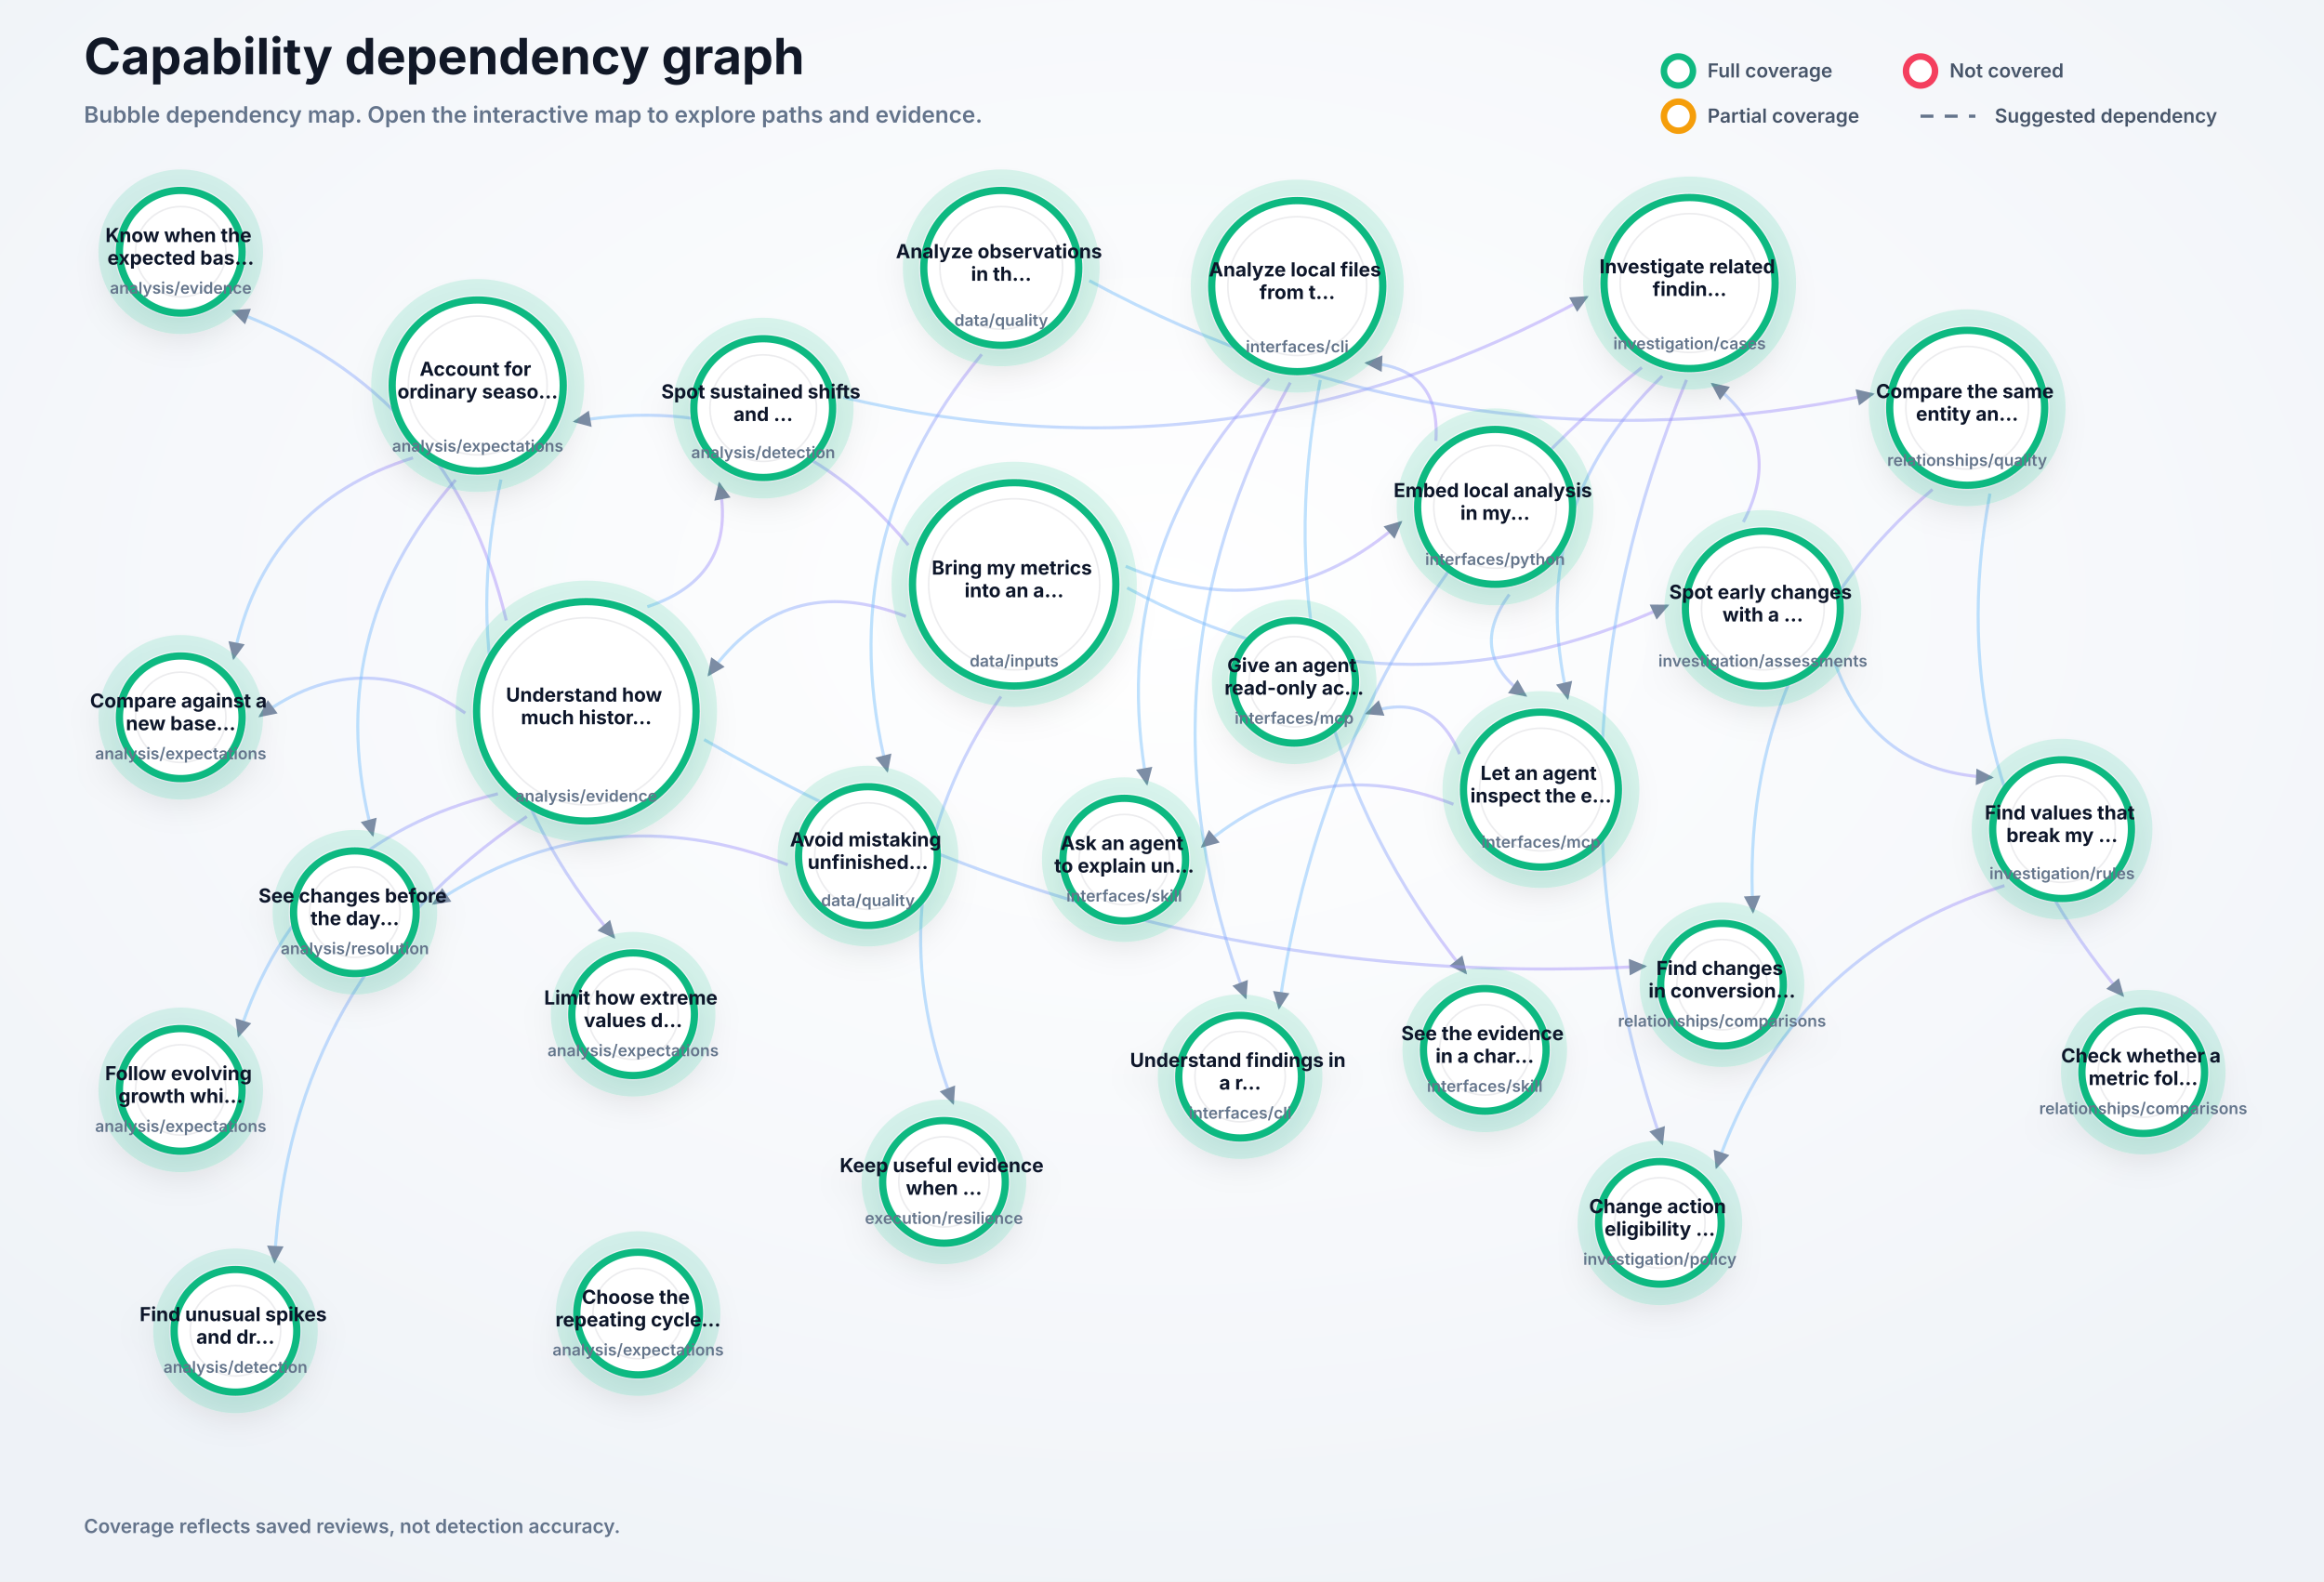
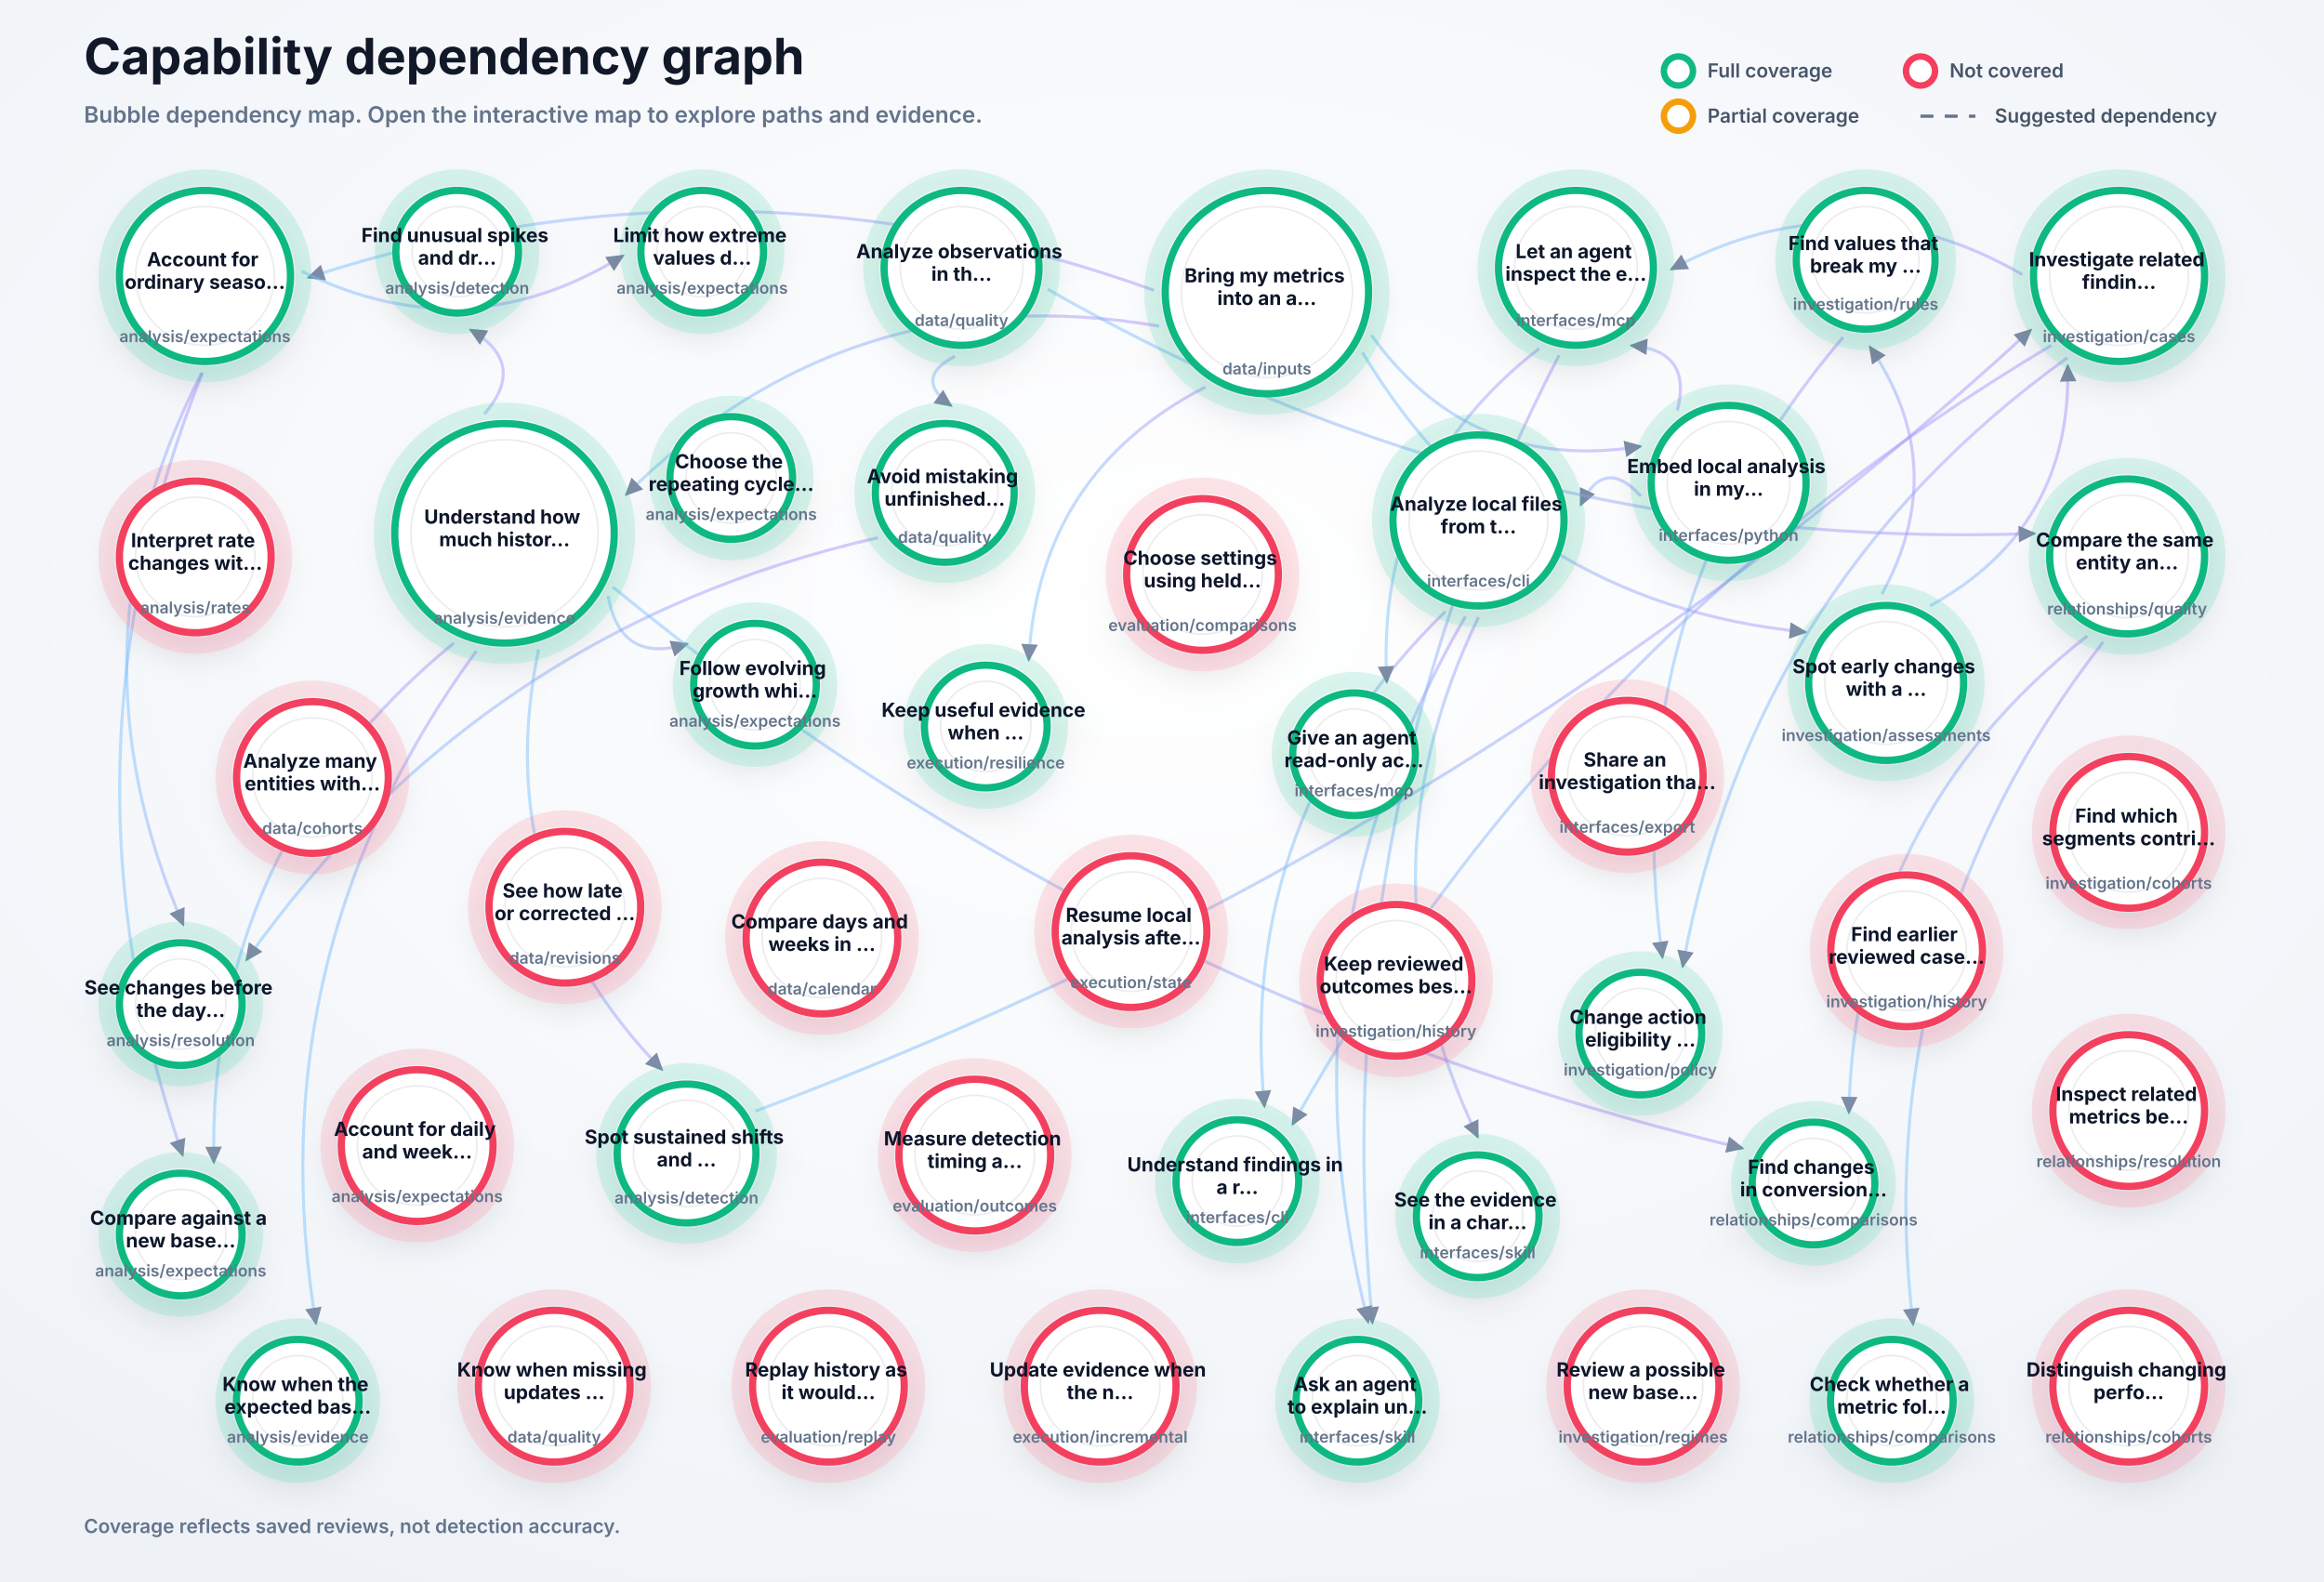
<svg xmlns="http://www.w3.org/2000/svg" width="1440" height="980" viewBox="0 0 1440 980" role="img" aria-labelledby="title desc">
  <defs>
    <radialGradient id="backdrop" cx="50%" cy="38%" r="72%">
      <stop offset="0%" stop-color="#ffffff" />
      <stop offset="58%" stop-color="#f6f8fb" />
      <stop offset="100%" stop-color="#eef2f7" />
    </radialGradient>
    <linearGradient id="link-gradient" x1="0" x2="1">
      <stop offset="0%" stop-color="#74c0fc" />
      <stop offset="100%" stop-color="#a78bfa" />
    </linearGradient>
    <filter id="shadow" x="-40%" y="-40%" width="180%" height="180%">
      <feDropShadow dx="0" dy="10" stdDeviation="10" flood-color="#0f172a" flood-opacity="0.12" />
    </filter>
    <filter id="soft-glow" x="-35%" y="-35%" width="170%" height="170%">
      <feGaussianBlur stdDeviation="5" result="blur" />
      <feMerge>
        <feMergeNode in="blur" />
        <feMergeNode in="SourceGraphic" />
      </feMerge>
    </filter>
    <marker id="arrow" markerWidth="7" markerHeight="7" refX="6" refY="3.5" orient="auto">
      <path d="M0.8,0.8 L6.6,3.5 L0.8,6.2 z" fill="#7c8da5" />
    </marker>
  </defs>
  <style>
    svg { font-family: Inter, ui-sans-serif, system-ui, -apple-system, BlinkMacSystemFont, "Segoe UI", sans-serif; overflow: hidden; }
    .chrome-title { font-size: 31px; font-weight: 740; fill: #111827; letter-spacing: 0; }
    .chrome-subtitle { font-size: 14px; font-weight: 560; fill: #64748b; }
    .legend text { font-size: 12px; font-weight: 620; fill: #475569; }
    .legend circle { stroke-width: 4; fill: #ffffff; }
    .control-label { font-size: 11px; font-weight: 650; fill: #475569; text-transform: uppercase; }
    .control-value { font-size: 11px; font-weight: 560; fill: #64748b; }
    .slider-track { stroke: #cbd5e1; stroke-width: 8; stroke-linecap: round; }
    .slider-fill { stroke: #7dd3fc; stroke-width: 8; stroke-linecap: round; }
    .slider-knob { fill: #ffffff; stroke: #0ea5e9; stroke-width: 3; filter: url(#shadow); cursor: ew-resize; }
    .scope-select-wrap { color: #475569; font-family: Inter, ui-sans-serif, system-ui, -apple-system, BlinkMacSystemFont, "Segoe UI", sans-serif; }
    .scope-select-wrap label { display: block; margin-bottom: 7px; font-size: 11px; font-weight: 650; text-transform: uppercase; }
    .scope-select-wrap select { width: 202px; height: 34px; border: 1px solid #cbd5e1; border-radius: 7px; background: rgba(255,255,255,0.9); color: #0f172a; font: 600 12px Inter, ui-sans-serif, system-ui, sans-serif; padding: 0 10px; box-shadow: 0 8px 20px rgba(15,23,42,0.08); }
    .link { fill: none; stroke: url(#link-gradient); stroke-width: 1.9; stroke-opacity: 0.46; marker-end: url(#arrow); transition: stroke-opacity 160ms ease, stroke-width 160ms ease; }
    .link.suggested { stroke: #64748b; stroke-dasharray: 8 7; stroke-opacity: 0.58; }
    .link.active { stroke-opacity: 0.9; stroke-width: 3; filter: url(#soft-glow); }
    .node { cursor: grab; filter: url(#shadow); transition: opacity 160ms ease; }
    .node:active { cursor: grabbing; }
    .node.dimmed, .link.dimmed { opacity: 0.18; }
    .node-halo { fill: transparent; stroke-width: 10; stroke-opacity: 0.14; }
    .node-ring { fill: #ffffff; stroke-width: 4.5; }
    .node-core { fill: #ffffff; stroke: rgba(15, 23, 42, 0.08); stroke-width: 1; }
    .node text { text-anchor: middle; pointer-events: none; }
    .node .label { font-size: 12px; font-weight: 720; fill: #0f172a; }
    .node .meta { font-size: 10px; font-weight: 590; fill: #64748b; text-transform: uppercase; }
    .full .node-ring, .full.legend-dot { stroke: #10b981; }
    .full .node-halo { stroke: #10b981; }
    .partial .node-ring, .partial.legend-dot { stroke: #f59e0b; }
    .partial .node-halo { stroke: #f59e0b; }
    .uncovered .node-ring, .uncovered.legend-dot { stroke: #f43f5e; }
    .uncovered .node-halo { stroke: #f43f5e; }
    .detail-card { fill: rgba(255,255,255,0.92); stroke: rgba(148,163,184,0.6); filter: url(#shadow); }
    .detail-title { font-size: 15px; font-weight: 720; fill: #111827; }
    .detail-line { font-size: 12px; font-weight: 560; fill: #475569; }
    .drag-note { font-size: 12px; font-weight: 590; fill: #64748b; }
    .node { cursor: default; }
</style>
  <rect width="1440" height="980" fill="url(#backdrop)" />
  <g transform="translate(52 46)">
    <text class="chrome-title">Capability dependency graph</text>
    <text class="chrome-subtitle" y="30">Bubble dependency map. Open the interactive map to explore paths and evidence.</text>
  </g>
  <g class="legend" transform="translate(1040 44)">
    <circle class="full legend-dot" cx="0" cy="0" r="9" />
    <text x="18" y="4">Full coverage</text>
    <circle class="partial legend-dot" cx="0" cy="28" r="9" />
    <text x="18" y="32">Partial coverage</text>
    <circle class="uncovered legend-dot" cx="150" cy="0" r="9" />
    <text x="168" y="4">Not covered</text>
    <line x1="150" y1="28" x2="184" y2="28" stroke="#64748b" stroke-width="2" stroke-dasharray="8 7" />
    <text x="196" y="32">Suggested dependency</text>
  </g>
  <g id="graph">
    <g id="links">
-       <path class="link committed" d="M561.3,382.0 Q486.0,352.4 439.1,418.3" />
-       <path class="link committed" d="M562.8,337.8 Q481.5,239.6 356.0,261.2" />
-       <path class="link committed" d="M889.7,273.2 Q892.7,227.0 846.5,224.9" />
-       <path class="link committed" d="M1080.2,323.5 Q1106.9,272.5 1060.9,237.9" />
-       <path class="link committed" d="M522.5,246.2 Q765.0,304.3 983.4,184.0" />
-       <path class="link committed" d="M935.2,368.4 Q908.7,404.9 945.4,431.1" />
-       <path class="link committed" d="M1030.0,233.0 Q944.2,316.3 971.4,432.7" />
-       <path class="link committed" d="M697.5,350.9 Q791.5,390.9 868.1,323.5" />
-       <path class="link committed" d="M698.4,364.3 Q863.1,453.3 1033.3,375.2" />
-       <path class="link committed" d="M674.9,173.9 Q904.8,298.1 1160.5,244.2" />
-       <path class="link committed" d="M401.1,376.0 Q457.2,357.5 445.7,299.6" />
-       <path class="link committed" d="M608.3,219.6 Q513.4,333.9 549.8,477.8" />
-       <path class="link committed" d="M1136.6,409.8 Q1160.8,479.1 1234.3,481.8" />
-       <path class="link committed" d="M326.4,506.0 Q179.1,604.9 170.1,782.0" />
-       <path class="link committed" d="M313.7,384.5 Q280.3,243.4 144.4,192.7" />
-       <path class="link committed" d="M308.5,491.9 Q185.9,521.7 147.8,642.0" />
-       <path class="link committed" d="M310.4,297.2 Q275.3,456.4 380.5,580.9" />
-       <path class="link committed" d="M255.9,283.7 Q163.3,312.7 144.7,408.0" />
-       <path class="link committed" d="M288.3,441.9 Q224.0,397.6 161.0,443.8" />
-       <path class="link committed" d="M488.1,535.9 Q372.1,490.7 268.6,560.0" />
-       <path class="link committed" d="M282.3,297.4 Q197.9,393.8 231.0,517.6" />
-       <path class="link committed" d="M620.2,431.6 Q538.8,549.8 590.6,683.7" />
-       <path class="link committed" d="M799.5,237.1 Q697.5,421.4 771.9,618.3" />
-       <path class="link committed" d="M1017.3,227.7 Q826.6,381.8 792.5,624.6" />
-       <path class="link committed" d="M904.4,467.3 Q887.7,427.2 846.8,442.1" />
-       <path class="link committed" d="M786.5,234.7 Q684.6,341.0 710.7,485.8" />
-       <path class="link committed" d="M900.6,498.4 Q814.9,465.0 744.9,524.6" />
-       <path class="link committed" d="M818.1,235.5 Q778.0,440.2 908.3,603.0" />
-       <path class="link committed" d="M1242.0,548.8 Q1108.8,591.3 1063.5,723.5" />
-       <path class="link committed" d="M1045.0,235.4 Q947.5,469.3 1030.0,708.8" />
-       <path class="link committed" d="M1197.4,303.3 Q1077.4,406.9 1086.2,565.1" />
-       <path class="link committed" d="M436.3,458.3 Q706.7,616.0 1019.4,598.8" />
-       <path class="link committed" d="M1233.0,305.9 Q1200.1,481.1 1315.4,617.0" />
+       <path class="link committed" d="M718.2,202.1 Q526.2,169.3 387.9,306.6" />
+       <path class="link committed" d="M715.0,179.9 Q454.4,86.0 191.0,172.0" />
+       <path class="link committed" d="M1016.7,307.4 Q993.9,282.3 979.4,313.0" />
+       <path class="link committed" d="M1196.0,375.4 Q1284.0,327.0 1281.2,226.5" />
+       <path class="link committed" d="M468.0,688.6 Q910.2,523.3 1258.4,204.4" />
+       <path class="link committed" d="M1039.3,254.3 Q1048.9,217.2 1010.7,214.1" />
+       <path class="link committed" d="M1253.0,170.1 Q1145.2,107.9 1035.5,166.9" />
+       <path class="link committed" d="M849.7,207.7 Q911.9,293.7 1016.6,276.6" />
+       <path class="link committed" d="M844.2,218.4 Q937.9,374.1 1118.8,391.7" />
+       <path class="link committed" d="M649.2,179.2 Q933.3,342.3 1260.7,330.6" />
+       <path class="link committed" d="M333.7,402.4 Q302.8,553.0 410.2,662.9" />
+       <path class="link committed" d="M591.7,220.8 Q565.5,234.3 589.4,251.5" />
+       <path class="link committed" d="M1166.0,368.2 Q1209.5,289.3 1158.6,214.9" />
+       <path class="link committed" d="M300.2,256.5 Q327.2,225.1 291.4,204.3" />
+       <path class="link committed" d="M295.2,403.4 Q158.0,591.0 195.8,820.3" />
+       <path class="link committed" d="M376.8,369.3 Q384.4,412.0 425.8,399.0" />
+       <path class="link committed" d="M186.9,168.1 Q289.2,218.7 386.1,158.4" />
+       <path class="link committed" d="M125.5,231.0 Q29.4,471.2 113.2,716.0" />
+       <path class="link committed" d="M281.2,398.5 Q128.7,523.4 132.5,720.5" />
+       <path class="link committed" d="M543.9,333.2 Q298.2,389.3 152.7,594.9" />
+       <path class="link committed" d="M125.0,231.0 Q38.1,399.4 113.6,573.2" />
+       <path class="link committed" d="M746.9,239.8 Q643.7,293.1 637.4,409.1" />
+       <path class="link committed" d="M895.6,378.9 Q765.9,505.5 783.5,685.8" />
+       <path class="link committed" d="M1271.1,214.0 Q971.5,392.6 800.9,696.8" />
+       <path class="link committed" d="M953.7,216.0 Q852.2,294.7 859.3,422.8" />
+       <path class="link committed" d="M908.0,382.0 Q788.7,588.5 847.8,819.5" />
+       <path class="link committed" d="M966.1,220.0 Q819.9,502.9 850.4,819.9" />
+       <path class="link committed" d="M916.1,382.5 Q838.2,543.5 915.7,704.7" />
+       <path class="link committed" d="M1142.0,209.0 Q999.8,376.1 1030.1,593.4" />
+       <path class="link committed" d="M1281.0,221.7 Q1085.7,362.3 1042.6,599.1" />
+       <path class="link committed" d="M1293.4,394.0 Q1149.6,506.8 1145.6,689.6" />
+       <path class="link committed" d="M379.8,363.8 Q689.8,618.3 1079.8,711.6" />
+       <path class="link committed" d="M1303.2,397.8 Q1157.6,585.1 1185.4,820.8" />
    </g>
    <g id="nodes">
-       <g class="node full" data-capability="analysis/evidence/calibrate-departures" transform="translate(363.3 440.8)">
+       <g class="node full" data-capability="analysis/evidence/calibrate-departures" transform="translate(312.6 330.5)">
        <circle class="node-halo" r="76" />
        <circle class="node-ring" r="68" />
        <circle class="node-core" r="58" />
        <text class="label" y="-3">
          <tspan x="0" dy="-3">Understand how</tspan>
          <tspan x="0" dy="14">much histor...</tspan>
        </text>
        <text class="meta" y="56">analysis/evidence</text>
      </g>
-       <g class="node full" data-capability="data/inputs/accept-analysis-requests" transform="translate(628.4 362.1)">
+       <g class="node full" data-capability="data/inputs/accept-analysis-requests" transform="translate(785.0 181.0)">
        <circle class="node-halo" r="71" />
        <circle class="node-ring" r="63" />
        <circle class="node-core" r="53" />
        <text class="label" y="-3">
          <tspan x="0" dy="-3">Bring my metrics</tspan>
          <tspan x="0" dy="14">into an a...</tspan>
        </text>
        <text class="meta" y="51">data/inputs</text>
      </g>
-       <g class="node full" data-capability="analysis/expectations/model-seasonal-level-and-growth" transform="translate(296.0 238.9)">
+       <g class="node full" data-capability="analysis/expectations/model-seasonal-level-and-growth" transform="translate(127.0 171.0)">
        <circle class="node-halo" r="61" />
        <circle class="node-ring" r="53" />
        <circle class="node-core" r="43" />
        <text class="label" y="-3">
          <tspan x="0" dy="-3">Account for</tspan>
          <tspan x="0" dy="14">ordinary seaso...</tspan>
        </text>
        <text class="meta" y="41">analysis/expectations</text>
      </g>
-       <g class="node full" data-capability="interfaces/cli/analyze-files-and-streams" transform="translate(803.8 177.3)">
+       <g class="node full" data-capability="interfaces/cli/analyze-files-and-streams" transform="translate(916.1 322.5)">
        <circle class="node-halo" r="61" />
        <circle class="node-ring" r="53" />
        <circle class="node-core" r="43" />
        <text class="label" y="-3">
          <tspan x="0" dy="-3">Analyze local files</tspan>
          <tspan x="0" dy="14">from t...</tspan>
        </text>
        <text class="meta" y="41">interfaces/cli</text>
      </g>
-       <g class="node full" data-capability="investigation/cases/group-related-evidence" transform="translate(1046.9 175.4)">
+       <g class="node full" data-capability="investigation/cases/group-related-evidence" transform="translate(1313.0 171.0)">
        <circle class="node-halo" r="61" />
        <circle class="node-ring" r="53" />
        <circle class="node-core" r="43" />
        <text class="label" y="-3">
          <tspan x="0" dy="-3">Investigate related</tspan>
          <tspan x="0" dy="14">findin...</tspan>
        </text>
        <text class="meta" y="41">investigation/cases</text>
      </g>
-       <g class="node full" data-capability="data/quality/prepare-timestamped-series" transform="translate(620.4 166.0)">
+       <g class="node full" data-capability="data/quality/prepare-timestamped-series" transform="translate(595.8 166.0)">
        <circle class="node-halo" r="56" />
        <circle class="node-ring" r="48" />
        <circle class="node-core" r="38" />
        <text class="label" y="-3">
          <tspan x="0" dy="-3">Analyze observations</tspan>
          <tspan x="0" dy="14">in th...</tspan>
        </text>
        <text class="meta" y="36">data/quality</text>
      </g>
-       <g class="node full" data-capability="interfaces/mcp/investigate-findings-and-evidence" transform="translate(954.8 489.3)">
+       <g class="node full" data-capability="interfaces/mcp/investigate-findings-and-evidence" transform="translate(976.5 166.0)">
        <circle class="node-halo" r="56" />
        <circle class="node-ring" r="48" />
        <circle class="node-core" r="38" />
        <text class="label" y="-3">
          <tspan x="0" dy="-3">Let an agent</tspan>
          <tspan x="0" dy="14">inspect the e...</tspan>
        </text>
        <text class="meta" y="36">interfaces/mcp</text>
      </g>
-       <g class="node full" data-capability="interfaces/python/analyze-through-public-api" transform="translate(926.4 314.1)">
+       <g class="node full" data-capability="interfaces/python/analyze-through-public-api" transform="translate(1071.1 299.2)">
        <circle class="node-halo" r="56" />
        <circle class="node-ring" r="48" />
        <circle class="node-core" r="38" />
        <text class="label" y="-3">
          <tspan x="0" dy="-3">Embed local analysis</tspan>
          <tspan x="0" dy="14">in my...</tspan>
        </text>
        <text class="meta" y="36">interfaces/python</text>
      </g>
-       <g class="node full" data-capability="investigation/assessments/describe-early-changes" transform="translate(1092.3 377.1)">
+       <g class="node full" data-capability="investigation/assessments/describe-early-changes" transform="translate(1168.7 423.2)">
        <circle class="node-halo" r="56" />
        <circle class="node-ring" r="48" />
        <circle class="node-core" r="38" />
        <text class="label" y="-3">
          <tspan x="0" dy="-3">Spot early changes</tspan>
          <tspan x="0" dy="14">with a ...</tspan>
        </text>
        <text class="meta" y="36">investigation/assessments</text>
      </g>
-       <g class="node full" data-capability="relationships/quality/require-compatible-sources" transform="translate(1218.9 252.7)">
+       <g class="node full" data-capability="relationships/quality/require-compatible-sources" transform="translate(1318.0 344.8)">
        <circle class="node-halo" r="56" />
        <circle class="node-ring" r="48" />
        <circle class="node-core" r="38" />
        <text class="label" y="-3">
          <tspan x="0" dy="-3">Compare the same</tspan>
          <tspan x="0" dy="14">entity an...</tspan>
        </text>
        <text class="meta" y="36">relationships/quality</text>
      </g>
-       <g class="node full" data-capability="analysis/detection/identify-residual-patterns" transform="translate(472.9 252.9)">
+       <g class="node full" data-capability="analysis/detection/identify-residual-patterns" transform="translate(425.4 714.8)">
        <circle class="node-halo" r="51" />
        <circle class="node-ring" r="43" />
        <circle class="node-core" r="33" />
        <text class="label" y="-3">
          <tspan x="0" dy="-3">Spot sustained shifts</tspan>
          <tspan x="0" dy="14">and ...</tspan>
        </text>
        <text class="meta" y="31">analysis/detection</text>
      </g>
-       <g class="node full" data-capability="data/quality/exclude-incomplete-periods" transform="translate(537.8 530.5)">
+       <g class="node full" data-capability="data/quality/exclude-incomplete-periods" transform="translate(585.4 305.4)">
        <circle class="node-halo" r="51" />
        <circle class="node-ring" r="43" />
        <circle class="node-core" r="33" />
        <text class="label" y="-3">
          <tspan x="0" dy="-3">Avoid mistaking</tspan>
          <tspan x="0" dy="14">unfinished...</tspan>
        </text>
        <text class="meta" y="31">data/quality</text>
      </g>
-       <g class="node full" data-capability="investigation/rules/check-declared-numerical-rules" transform="translate(1277.7 513.8)">
+       <g class="node full" data-capability="investigation/rules/check-declared-numerical-rules" transform="translate(1156.0 161.0)">
        <circle class="node-halo" r="51" />
        <circle class="node-ring" r="43" />
        <circle class="node-core" r="33" />
        <text class="label" y="-3">
          <tspan x="0" dy="-3">Find values that</tspan>
          <tspan x="0" dy="14">break my ...</tspan>
        </text>
        <text class="meta" y="31">investigation/rules</text>
      </g>
-       <g class="node full" data-capability="analysis/detection/report-point-anomaly-episodes" transform="translate(145.9 824.7)">
+       <g class="node full" data-capability="analysis/detection/report-point-anomaly-episodes" transform="translate(283.3 156.0)">
        <circle class="node-halo" r="46" />
        <circle class="node-ring" r="38" />
        <circle class="node-core" r="28" />
        <text class="label" y="-3">
          <tspan x="0" dy="-3">Find unusual spikes</tspan>
          <tspan x="0" dy="14">and dr...</tspan>
        </text>
        <text class="meta" y="26">analysis/detection</text>
      </g>
-       <g class="node full" data-capability="analysis/evidence/assess-reference-readiness" transform="translate(112.0 156.0)">
+       <g class="node full" data-capability="analysis/evidence/assess-reference-readiness" transform="translate(184.5 868.0)">
        <circle class="node-halo" r="46" />
        <circle class="node-ring" r="38" />
        <circle class="node-core" r="28" />
        <text class="label" y="-3">
          <tspan x="0" dy="-3">Know when the</tspan>
          <tspan x="0" dy="14">expected bas...</tspan>
        </text>
        <text class="meta" y="26">analysis/evidence</text>
      </g>
-       <g class="node full" data-capability="analysis/expectations/adapt-to-changing-growth" transform="translate(112.0 675.4)">
+       <g class="node full" data-capability="analysis/expectations/adapt-to-changing-growth" transform="translate(467.8 424.3)">
        <circle class="node-halo" r="46" />
        <circle class="node-ring" r="38" />
        <circle class="node-core" r="28" />
        <text class="label" y="-3">
          <tspan x="0" dy="-3">Follow evolving</tspan>
          <tspan x="0" dy="14">growth whi...</tspan>
        </text>
        <text class="meta" y="26">analysis/expectations</text>
      </g>
-       <g class="node full" data-capability="analysis/expectations/protect-reference-from-extremes" transform="translate(392.3 628.5)">
+       <g class="node uncovered" data-capability="analysis/expectations/model-multiple-seasonal-cycles" transform="translate(258.5 709.9)">
+         <circle class="node-halo" r="55" />
+         <circle class="node-ring" r="47" />
+         <circle class="node-core" r="37" />
+         <text class="label" y="-3">
+           <tspan x="0" dy="-3">Account for daily</tspan>
+           <tspan x="0" dy="14">and week...</tspan>
+         </text>
+         <text class="meta" y="35">analysis/expectations</text>
+       </g>
+       <g class="node full" data-capability="analysis/expectations/protect-reference-from-extremes" transform="translate(435.1 156.0)">
        <circle class="node-halo" r="46" />
        <circle class="node-ring" r="38" />
        <circle class="node-core" r="28" />
        <text class="label" y="-3">
          <tspan x="0" dy="-3">Limit how extreme</tspan>
          <tspan x="0" dy="14">values d...</tspan>
        </text>
        <text class="meta" y="26">analysis/expectations</text>
      </g>
-       <g class="node full" data-capability="analysis/expectations/reset-declared-regimes" transform="translate(112.0 444.5)">
+       <g class="node full" data-capability="analysis/expectations/reset-declared-regimes" transform="translate(112.0 765.0)">
        <circle class="node-halo" r="46" />
        <circle class="node-ring" r="38" />
        <circle class="node-core" r="28" />
        <text class="label" y="-3">
          <tspan x="0" dy="-3">Compare against a</tspan>
          <tspan x="0" dy="14">new base...</tspan>
        </text>
        <text class="meta" y="26">analysis/expectations</text>
      </g>
-       <g class="node full" data-capability="analysis/expectations/select-season-length" transform="translate(395.4 814.0)">
+       <g class="node full" data-capability="analysis/expectations/select-season-length" transform="translate(453.1 296.2)">
        <circle class="node-halo" r="46" />
        <circle class="node-ring" r="38" />
        <circle class="node-core" r="28" />
        <text class="label" y="-3">
          <tspan x="0" dy="-3">Choose the</tspan>
          <tspan x="0" dy="14">repeating cycle...</tspan>
        </text>
        <text class="meta" y="26">analysis/expectations</text>
      </g>
-       <g class="node full" data-capability="analysis/resolution/monitor-within-unfinished-days" transform="translate(219.9 565.3)">
+       <g class="node uncovered" data-capability="analysis/rates/assess-bounded-count-rates" transform="translate(121.0 345.1)">
+         <circle class="node-halo" r="55" />
+         <circle class="node-ring" r="47" />
+         <circle class="node-core" r="37" />
+         <text class="label" y="-3">
+           <tspan x="0" dy="-3">Interpret rate</tspan>
+           <tspan x="0" dy="14">changes wit...</tspan>
+         </text>
+         <text class="meta" y="35">analysis/rates</text>
+       </g>
+       <g class="node full" data-capability="analysis/resolution/monitor-within-unfinished-days" transform="translate(112.0 622.2)">
        <circle class="node-halo" r="46" />
        <circle class="node-ring" r="38" />
        <circle class="node-core" r="28" />
        <text class="label" y="-3">
          <tspan x="0" dy="-3">See changes before</tspan>
          <tspan x="0" dy="14">the day...</tspan>
        </text>
        <text class="meta" y="26">analysis/resolution</text>
      </g>
-       <g class="node full" data-capability="execution/resilience/retain-evidence-under-failure-and-limits" transform="translate(584.9 732.4)">
+       <g class="node uncovered" data-capability="data/calendar/aggregate-local-calendar-periods" transform="translate(509.3 581.3)">
+         <circle class="node-halo" r="55" />
+         <circle class="node-ring" r="47" />
+         <circle class="node-core" r="37" />
+         <text class="label" y="-3">
+           <tspan x="0" dy="-3">Compare days and</tspan>
+           <tspan x="0" dy="14">weeks in ...</tspan>
+         </text>
+         <text class="meta" y="35">data/calendar</text>
+       </g>
+       <g class="node uncovered" data-capability="data/cohorts/analyze-declared-entity-batches" transform="translate(193.6 481.8)">
+         <circle class="node-halo" r="55" />
+         <circle class="node-ring" r="47" />
+         <circle class="node-core" r="37" />
+         <text class="label" y="-3">
+           <tspan x="0" dy="-3">Analyze many</tspan>
+           <tspan x="0" dy="14">entities with...</tspan>
+         </text>
+         <text class="meta" y="35">data/cohorts</text>
+       </g>
+       <g class="node uncovered" data-capability="data/quality/report-source-freshness" transform="translate(343.4 859.0)">
+         <circle class="node-halo" r="55" />
+         <circle class="node-ring" r="47" />
+         <circle class="node-core" r="37" />
+         <text class="label" y="-3">
+           <tspan x="0" dy="-3">Know when missing</tspan>
+           <tspan x="0" dy="14">updates ...</tspan>
+         </text>
+         <text class="meta" y="35">data/quality</text>
+       </g>
+       <g class="node uncovered" data-capability="data/revisions/reconcile-late-and-corrected-observations" transform="translate(350.0 562.2)">
+         <circle class="node-halo" r="55" />
+         <circle class="node-ring" r="47" />
+         <circle class="node-core" r="37" />
+         <text class="label" y="-3">
+           <tspan x="0" dy="-3">See how late</tspan>
+           <tspan x="0" dy="14">or corrected ...</tspan>
+         </text>
+         <text class="meta" y="35">data/revisions</text>
+       </g>
+       <g class="node uncovered" data-capability="evaluation/comparisons/compare-monitor-configurations" transform="translate(745.1 356.0)">
+         <circle class="node-halo" r="55" />
+         <circle class="node-ring" r="47" />
+         <circle class="node-core" r="37" />
+         <text class="label" y="-3">
+           <tspan x="0" dy="-3">Choose settings</tspan>
+           <tspan x="0" dy="14">using held...</tspan>
+         </text>
+         <text class="meta" y="35">evaluation/comparisons</text>
+       </g>
+       <g class="node uncovered" data-capability="evaluation/outcomes/compare-findings-with-reviewed-incidents" transform="translate(604.0 715.8)">
+         <circle class="node-halo" r="55" />
+         <circle class="node-ring" r="47" />
+         <circle class="node-core" r="37" />
+         <text class="label" y="-3">
+           <tspan x="0" dy="-3">Measure detection</tspan>
+           <tspan x="0" dy="14">timing a...</tspan>
+         </text>
+         <text class="meta" y="35">evaluation/outcomes</text>
+       </g>
+       <g class="node uncovered" data-capability="evaluation/replay/replay-historical-observations" transform="translate(513.3 859.0)">
+         <circle class="node-halo" r="55" />
+         <circle class="node-ring" r="47" />
+         <circle class="node-core" r="37" />
+         <text class="label" y="-3">
+           <tspan x="0" dy="-3">Replay history as</tspan>
+           <tspan x="0" dy="14">it would...</tspan>
+         </text>
+         <text class="meta" y="35">evaluation/replay</text>
+       </g>
+       <g class="node uncovered" data-capability="execution/incremental/append-finalized-observations" transform="translate(681.7 859.0)">
+         <circle class="node-halo" r="55" />
+         <circle class="node-ring" r="47" />
+         <circle class="node-core" r="37" />
+         <text class="label" y="-3">
+           <tspan x="0" dy="-3">Update evidence when</tspan>
+           <tspan x="0" dy="14">the n...</tspan>
+         </text>
+         <text class="meta" y="35">execution/incremental</text>
+       </g>
+       <g class="node full" data-capability="execution/resilience/retain-evidence-under-failure-and-limits" transform="translate(610.8 450.2)">
        <circle class="node-halo" r="46" />
        <circle class="node-ring" r="38" />
        <circle class="node-core" r="28" />
        <text class="label" y="-3">
          <tspan x="0" dy="-3">Keep useful evidence</tspan>
          <tspan x="0" dy="14">when ...</tspan>
        </text>
        <text class="meta" y="26">execution/resilience</text>
      </g>
-       <g class="node full" data-capability="interfaces/cli/explain-findings-in-readable-output" transform="translate(768.4 667.2)">
+       <g class="node uncovered" data-capability="execution/state/save-and-restore-analysis-state" transform="translate(700.8 577.3)">
+         <circle class="node-halo" r="55" />
+         <circle class="node-ring" r="47" />
+         <circle class="node-core" r="37" />
+         <text class="label" y="-3">
+           <tspan x="0" dy="-3">Resume local</tspan>
+           <tspan x="0" dy="14">analysis afte...</tspan>
+         </text>
+         <text class="meta" y="35">execution/state</text>
+       </g>
+       <g class="node full" data-capability="interfaces/cli/explain-findings-in-readable-output" transform="translate(766.7 731.9)">
        <circle class="node-halo" r="46" />
        <circle class="node-ring" r="38" />
        <circle class="node-core" r="28" />
        <text class="label" y="-3">
          <tspan x="0" dy="-3">Understand findings in</tspan>
          <tspan x="0" dy="14">a r...</tspan>
        </text>
        <text class="meta" y="26">interfaces/cli</text>
      </g>
-       <g class="node full" data-capability="interfaces/mcp/connect-read-only-local-server" transform="translate(801.9 422.5)">
+       <g class="node uncovered" data-capability="interfaces/export/package-investigation-evidence" transform="translate(1008.3 481.0)">
+         <circle class="node-halo" r="55" />
+         <circle class="node-ring" r="47" />
+         <circle class="node-core" r="37" />
+         <text class="label" y="-3">
+           <tspan x="0" dy="-3">Share an</tspan>
+           <tspan x="0" dy="14">investigation tha...</tspan>
+         </text>
+         <text class="meta" y="35">interfaces/export</text>
+       </g>
+       <g class="node full" data-capability="interfaces/mcp/connect-read-only-local-server" transform="translate(839.0 467.4)">
        <circle class="node-halo" r="46" />
        <circle class="node-ring" r="38" />
        <circle class="node-core" r="28" />
        <text class="label" y="-3">
          <tspan x="0" dy="-3">Give an agent</tspan>
          <tspan x="0" dy="14">read-only ac...</tspan>
        </text>
        <text class="meta" y="26">interfaces/mcp</text>
      </g>
-       <g class="node full" data-capability="interfaces/skill/guide-anomaly-investigation" transform="translate(696.6 532.7)">
+       <g class="node full" data-capability="interfaces/skill/guide-anomaly-investigation" transform="translate(841.1 868.0)">
        <circle class="node-halo" r="46" />
        <circle class="node-ring" r="38" />
        <circle class="node-core" r="28" />
        <text class="label" y="-3">
          <tspan x="0" dy="-3">Ask an agent</tspan>
          <tspan x="0" dy="14">to explain un...</tspan>
        </text>
        <text class="meta" y="26">interfaces/skill</text>
      </g>
-       <g class="node full" data-capability="interfaces/skill/visualize-analysis-on-request" transform="translate(920.0 650.6)">
+       <g class="node full" data-capability="interfaces/skill/visualize-analysis-on-request" transform="translate(915.6 753.7)">
        <circle class="node-halo" r="46" />
        <circle class="node-ring" r="38" />
        <circle class="node-core" r="28" />
        <text class="label" y="-3">
          <tspan x="0" dy="-3">See the evidence</tspan>
          <tspan x="0" dy="14">in a char...</tspan>
        </text>
        <text class="meta" y="26">interfaces/skill</text>
      </g>
-       <g class="node full" data-capability="investigation/policy/replay-action-eligibility" transform="translate(1028.5 757.8)">
+       <g class="node uncovered" data-capability="investigation/cohorts/explain-additive-segment-contributions" transform="translate(1319.0 515.8)">
+         <circle class="node-halo" r="55" />
+         <circle class="node-ring" r="47" />
+         <circle class="node-core" r="37" />
+         <text class="label" y="-3">
+           <tspan x="0" dy="-3">Find which</tspan>
+           <tspan x="0" dy="14">segments contri...</tspan>
+         </text>
+         <text class="meta" y="35">investigation/cohorts</text>
+       </g>
+       <g class="node uncovered" data-capability="investigation/history/record-reviewed-case-outcomes" transform="translate(865.0 607.5)">
+         <circle class="node-halo" r="55" />
+         <circle class="node-ring" r="47" />
+         <circle class="node-core" r="37" />
+         <text class="label" y="-3">
+           <tspan x="0" dy="-3">Keep reviewed</tspan>
+           <tspan x="0" dy="14">outcomes bes...</tspan>
+         </text>
+         <text class="meta" y="35">investigation/history</text>
+       </g>
+       <g class="node uncovered" data-capability="investigation/history/retrieve-comparable-reviewed-cases" transform="translate(1181.4 589.2)">
+         <circle class="node-halo" r="55" />
+         <circle class="node-ring" r="47" />
+         <circle class="node-core" r="37" />
+         <text class="label" y="-3">
+           <tspan x="0" dy="-3">Find earlier</tspan>
+           <tspan x="0" dy="14">reviewed case...</tspan>
+         </text>
+         <text class="meta" y="35">investigation/history</text>
+       </g>
+       <g class="node full" data-capability="investigation/policy/replay-action-eligibility" transform="translate(1016.4 640.5)">
        <circle class="node-halo" r="46" />
        <circle class="node-ring" r="38" />
        <circle class="node-core" r="28" />
        <text class="label" y="-3">
          <tspan x="0" dy="-3">Change action</tspan>
          <tspan x="0" dy="14">eligibility ...</tspan>
        </text>
        <text class="meta" y="26">investigation/policy</text>
      </g>
-       <g class="node full" data-capability="relationships/comparisons/compare-declared-metrics" transform="translate(1067.0 610.2)">
+       <g class="node uncovered" data-capability="investigation/regimes/propose-reviewed-baseline-changes" transform="translate(1018.1 859.0)">
+         <circle class="node-halo" r="55" />
+         <circle class="node-ring" r="47" />
+         <circle class="node-core" r="37" />
+         <text class="label" y="-3">
+           <tspan x="0" dy="-3">Review a possible</tspan>
+           <tspan x="0" dy="14">new base...</tspan>
+         </text>
+         <text class="meta" y="35">investigation/regimes</text>
+       </g>
+       <g class="node uncovered" data-capability="relationships/cohorts/separate-rate-and-population-mix" transform="translate(1319.0 859.0)">
+         <circle class="node-halo" r="55" />
+         <circle class="node-ring" r="47" />
+         <circle class="node-core" r="37" />
+         <text class="label" y="-3">
+           <tspan x="0" dy="-3">Distinguish changing</tspan>
+           <tspan x="0" dy="14">perfo...</tspan>
+         </text>
+         <text class="meta" y="35">relationships/cohorts</text>
+       </g>
+       <g class="node full" data-capability="relationships/comparisons/compare-declared-metrics" transform="translate(1123.7 733.4)">
        <circle class="node-halo" r="46" />
        <circle class="node-ring" r="38" />
        <circle class="node-core" r="28" />
        <text class="label" y="-3">
          <tspan x="0" dy="-3">Find changes</tspan>
          <tspan x="0" dy="14">in conversion...</tspan>
        </text>
        <text class="meta" y="26">relationships/comparisons</text>
      </g>
-       <g class="node full" data-capability="relationships/comparisons/evaluate-delayed-response" transform="translate(1328.0 664.4)">
+       <g class="node full" data-capability="relationships/comparisons/evaluate-delayed-response" transform="translate(1172.2 868.0)">
        <circle class="node-halo" r="46" />
        <circle class="node-ring" r="38" />
        <circle class="node-core" r="28" />
        <text class="label" y="-3">
          <tspan x="0" dy="-3">Check whether a</tspan>
          <tspan x="0" dy="14">metric fol...</tspan>
        </text>
        <text class="meta" y="26">relationships/comparisons</text>
+       </g>
+       <g class="node uncovered" data-capability="relationships/resolution/compare-finalized-subperiods" transform="translate(1319.0 688.2)">
+         <circle class="node-halo" r="55" />
+         <circle class="node-ring" r="47" />
+         <circle class="node-core" r="37" />
+         <text class="label" y="-3">
+           <tspan x="0" dy="-3">Inspect related</tspan>
+           <tspan x="0" dy="14">metrics be...</tspan>
+         </text>
+         <text class="meta" y="35">relationships/resolution</text>
      </g>
    </g>
  </g>
  <text class="drag-note" x="52" y="950">Coverage reflects saved reviews, not detection accuracy.</text>
</svg>
